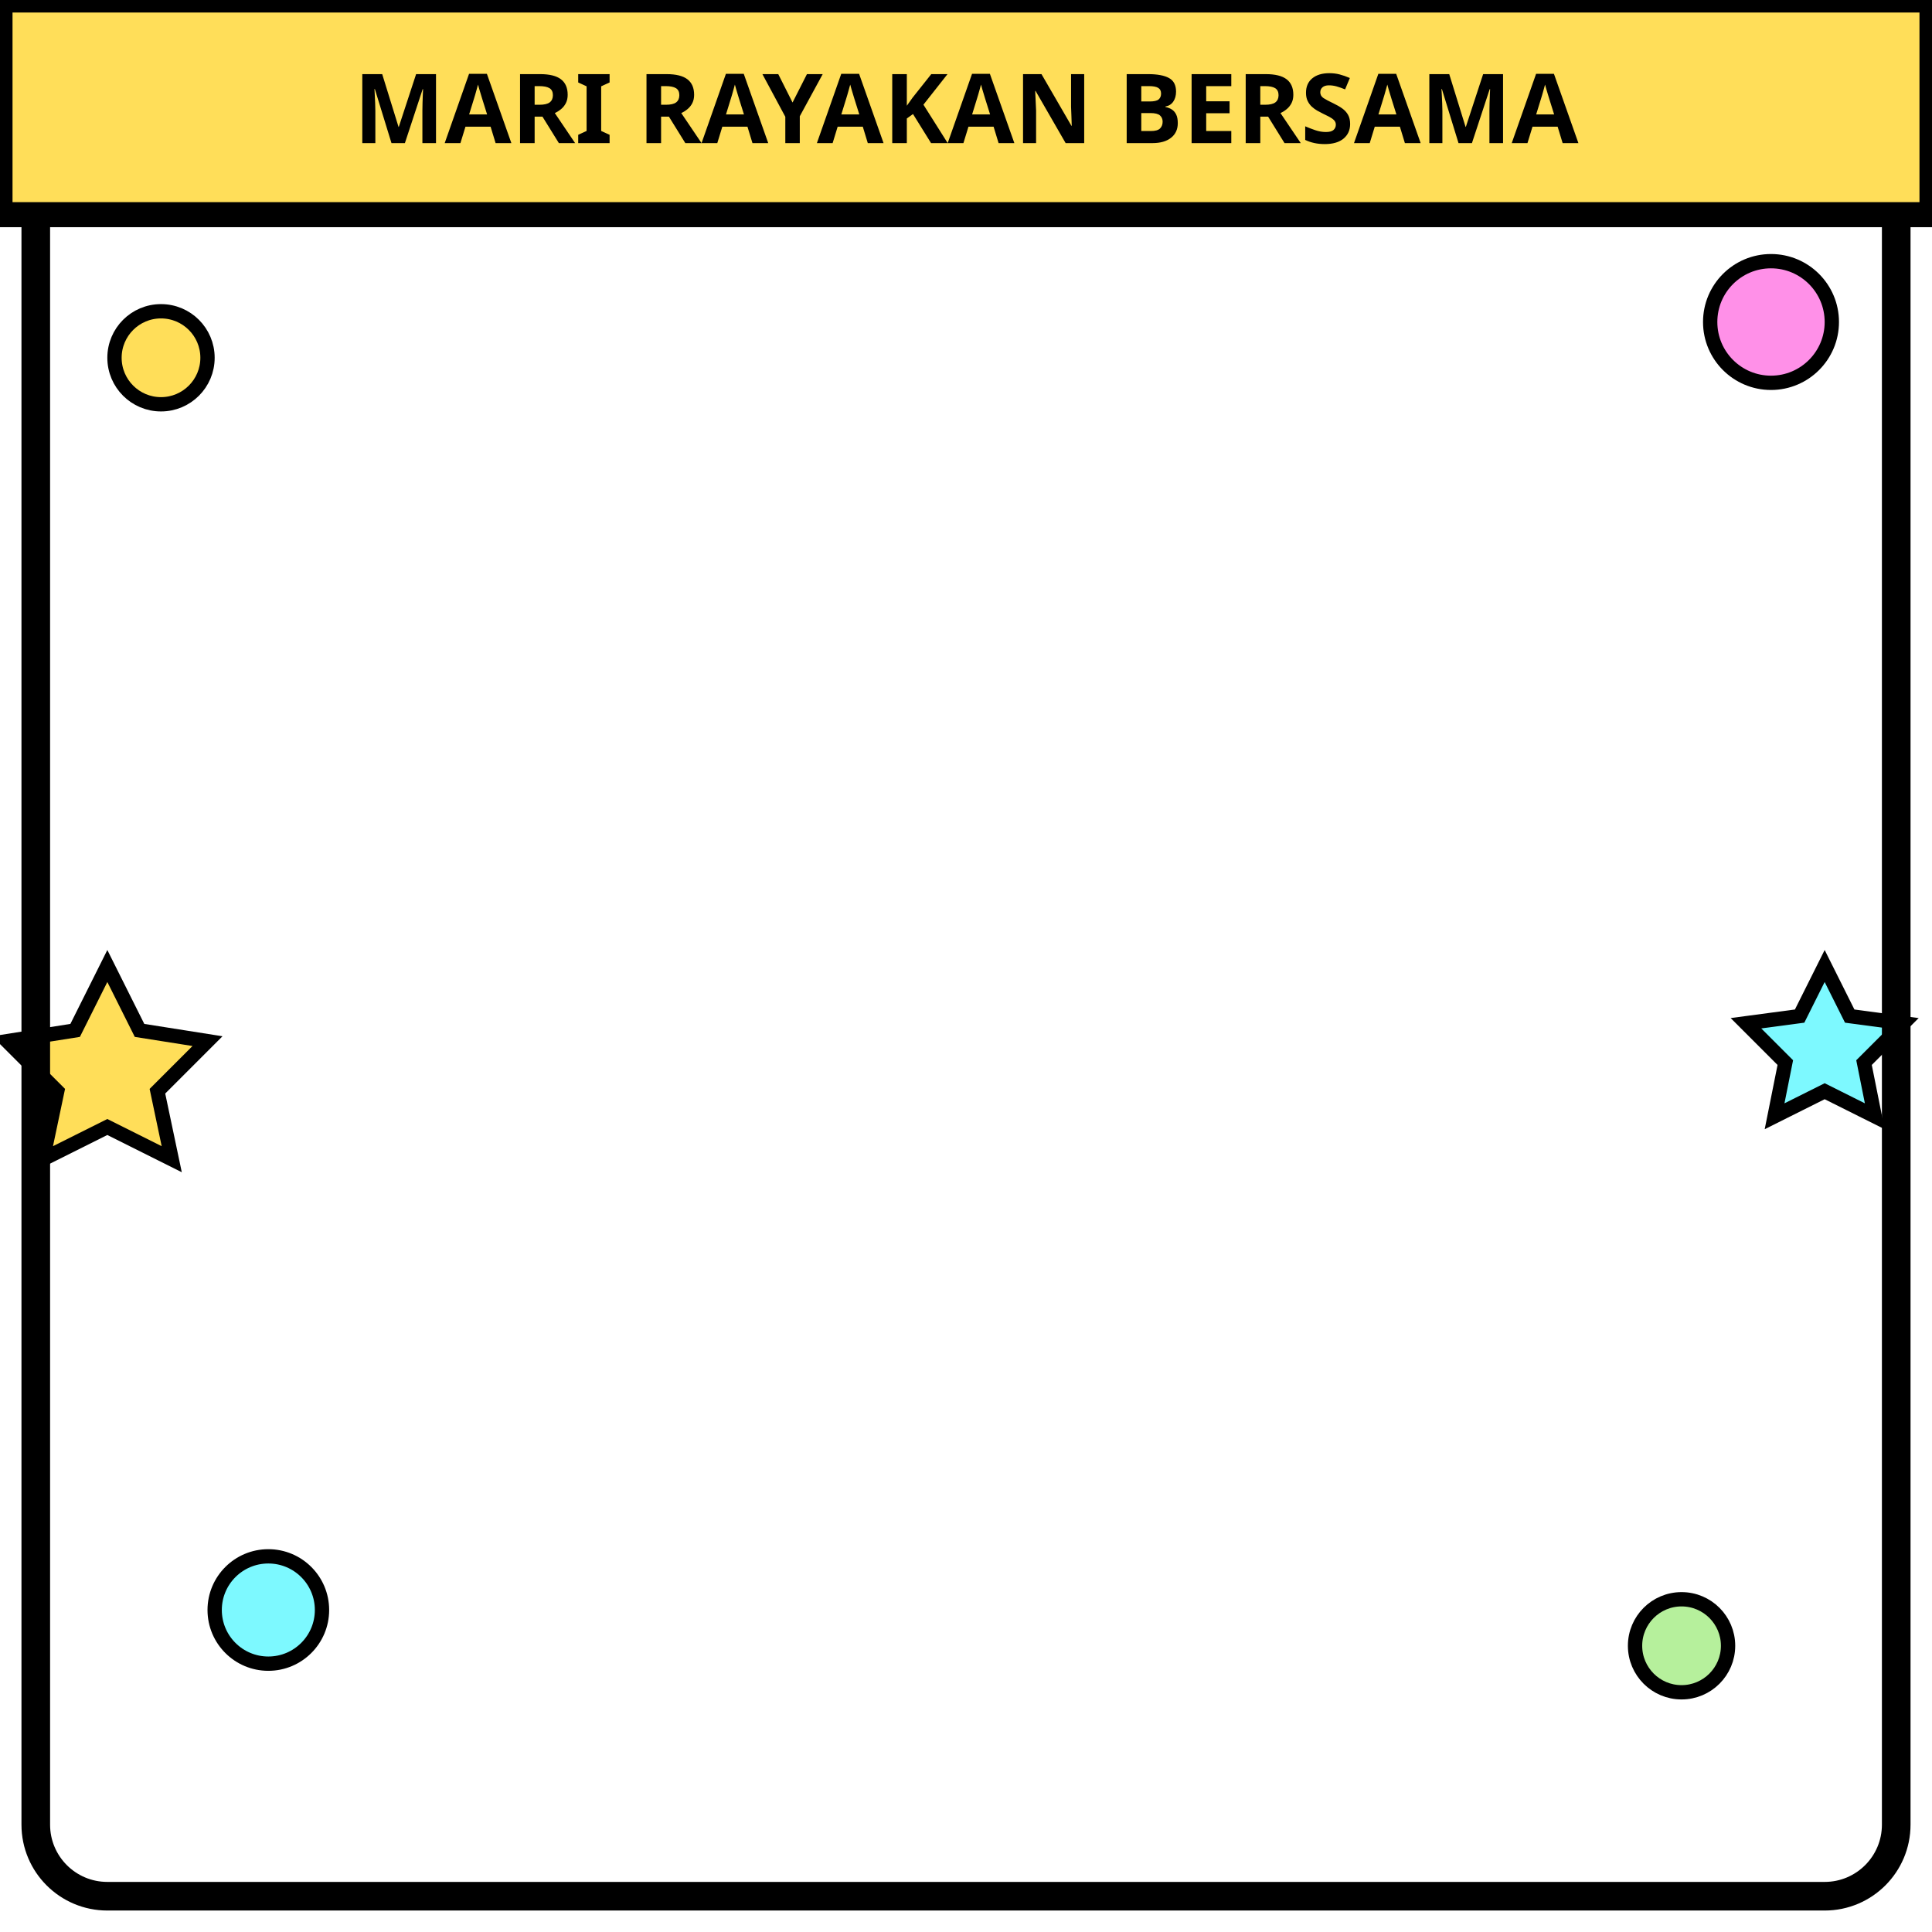
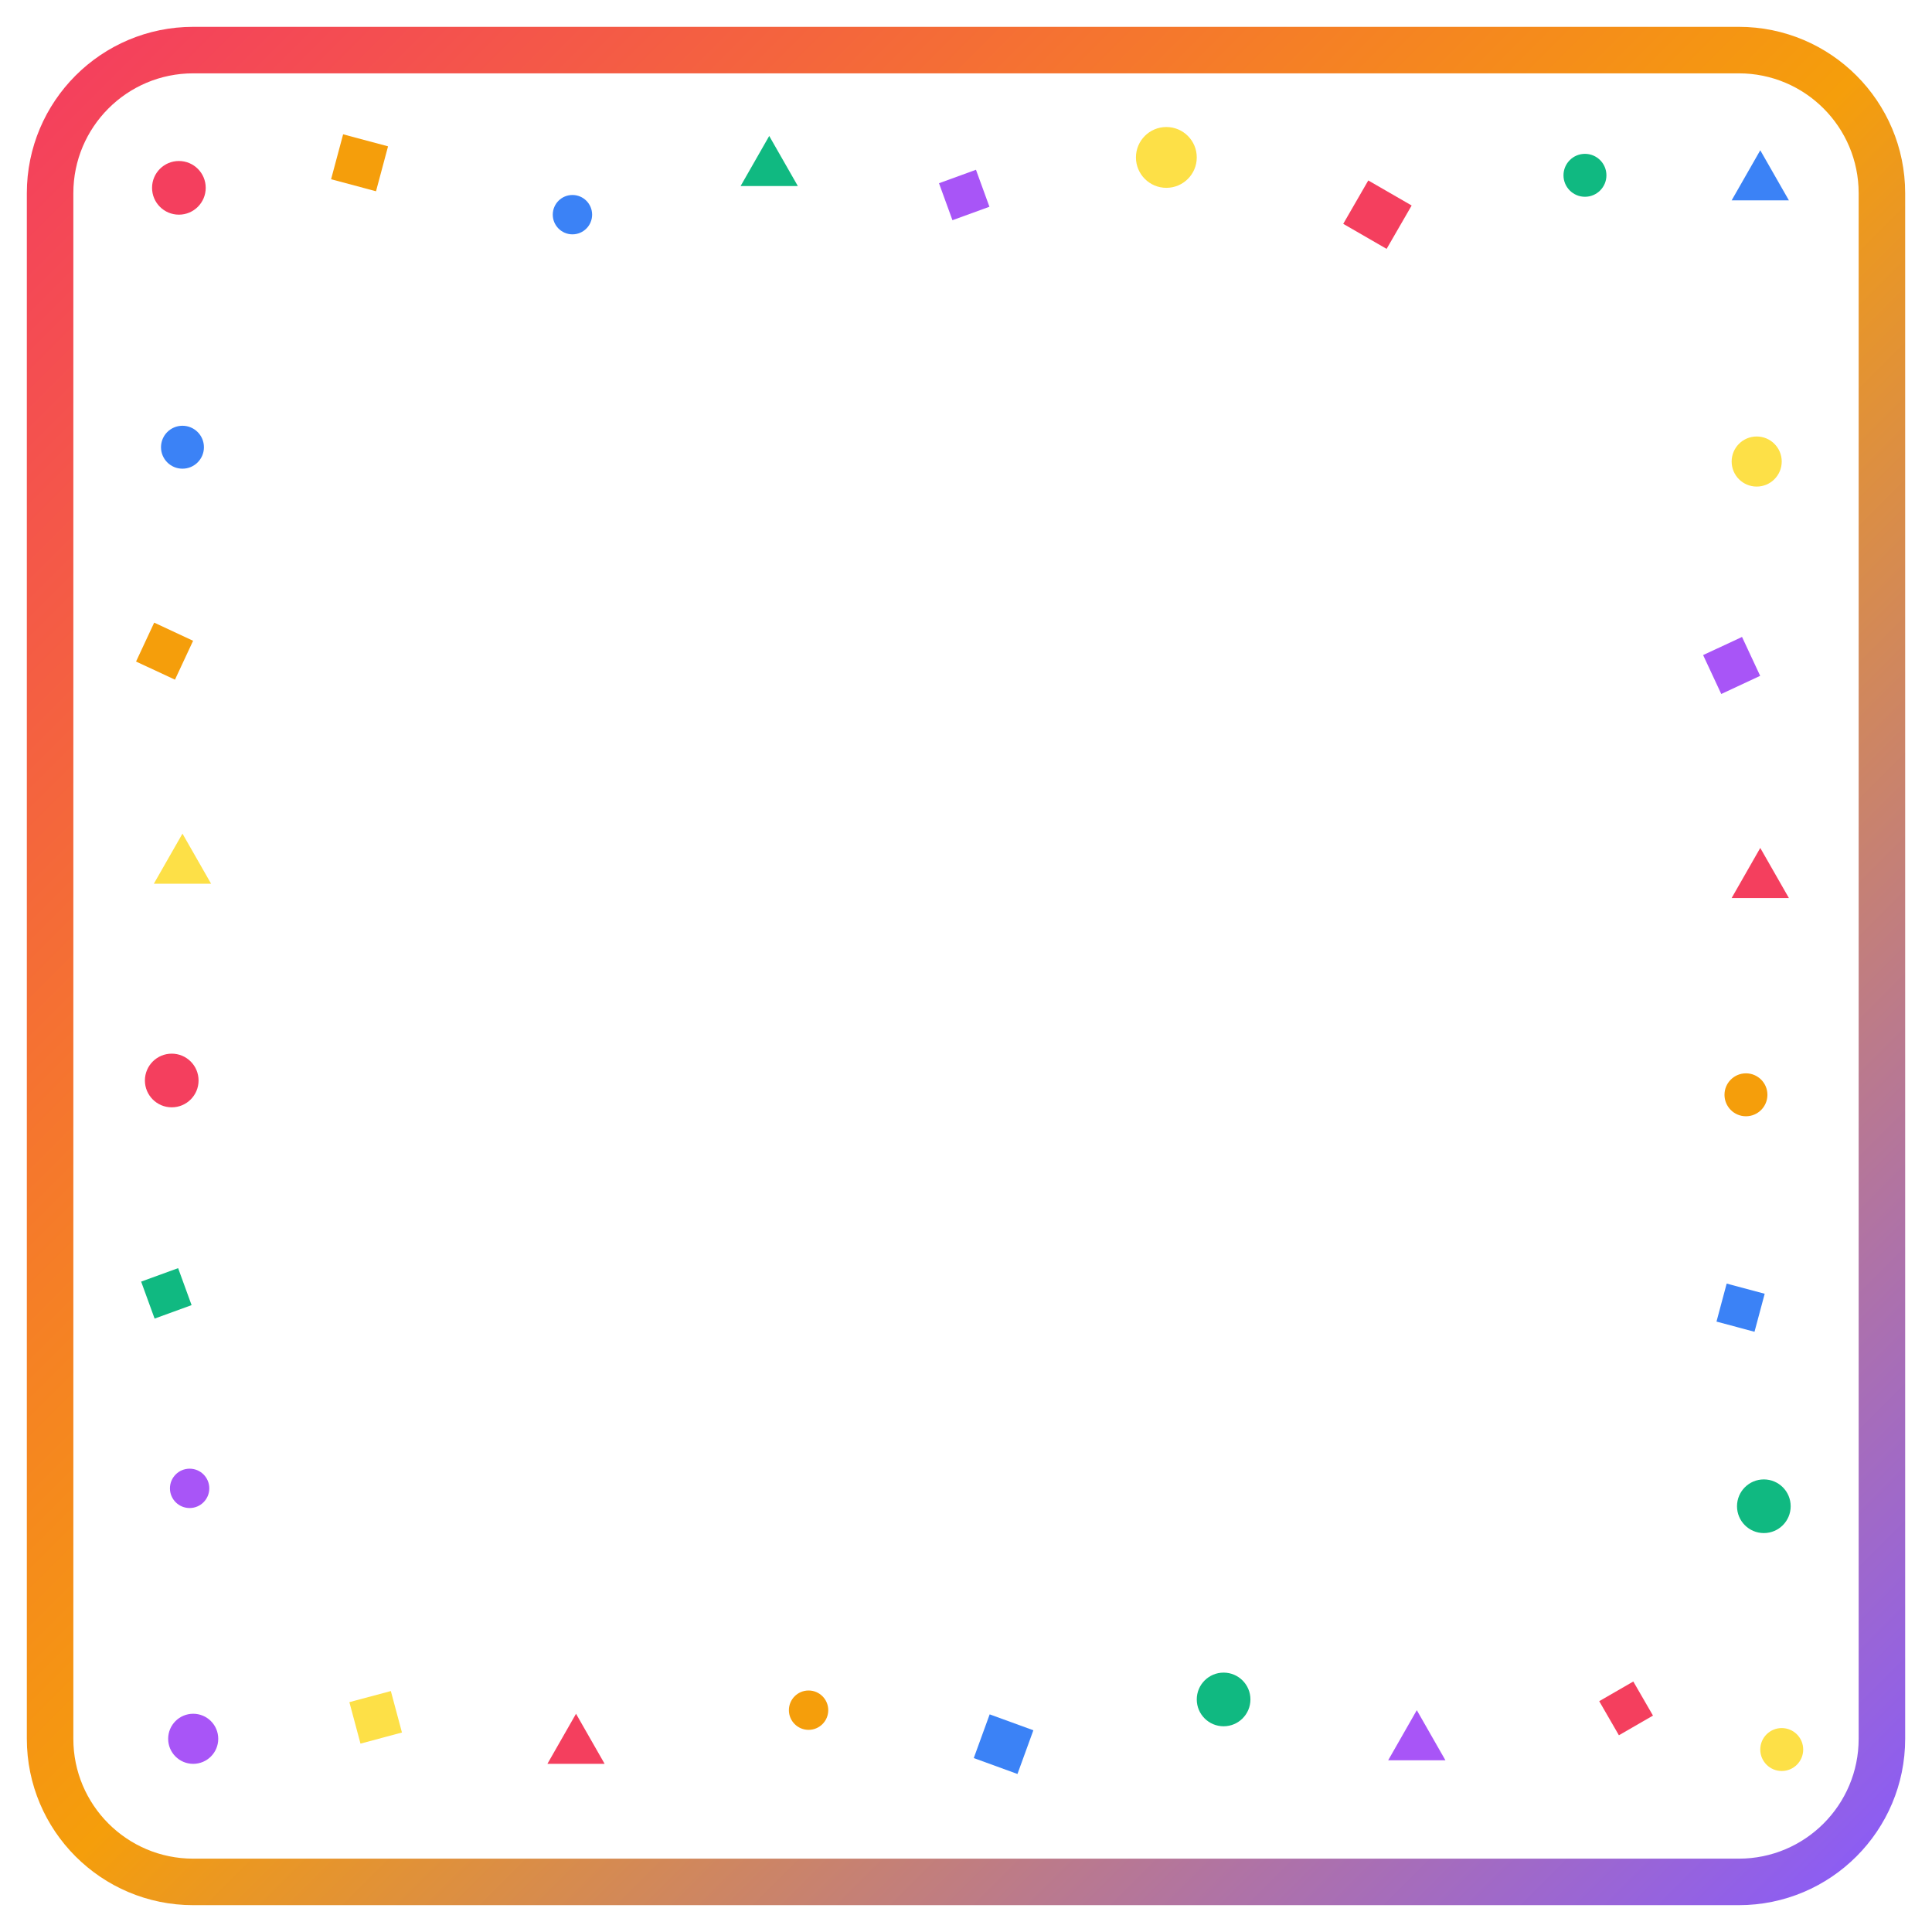
<svg xmlns="http://www.w3.org/2000/svg" width="1080" height="1080" viewBox="0 0 1080 1080">
-   <g stroke="#000" stroke-width="8">
-     <circle cx="90" cy="200" r="26" fill="#FFDE59" />
-     <circle cx="990" cy="180" r="34" fill="#FF90E8" />
-     <circle cx="150" cy="900" r="30" fill="#7DF9FF" />
-     <circle cx="940" cy="920" r="26" fill="#B6F09C" />
-     <rect x="880" y="60" width="52" height="52" fill="#FFB443" transform="rotate(20 906 86)" />
-     <rect x="140" y="70" width="44" height="44" fill="#FF90E8" transform="rotate(-15 162 92)" />
-     <path d="M60 540 l18 36 38 6 -28 28 8 38 -36 -18 -36 18 8 -38 -28 -28 38 -6 z" fill="#FFDE59" />
-     <path d="M1020 540 l14 28 30 4 -22 22 6 30 -28 -14 -28 14 6 -30 -22 -22 30 -4 z" fill="#7DF9FF" />
+   <defs>
+     <linearGradient id="festGrad" x1="0" y1="0" x2="1" y2="1">
+       <stop offset="0" stop-color="#F43F5E" />
+       <stop offset="0.5" stop-color="#F59E0B" />
+       <stop offset="1" stop-color="#8B5CF6" />
+     </linearGradient>
+   </defs>
+   <rect x="28" y="28" width="1024" height="1024" rx="80" fill="none" stroke="url(#festGrad)" stroke-width="26" />
+   <g>
+     <circle cx="100" cy="105" r="15" fill="#F43F5E" />
+     <rect x="188" y="78" width="26" height="26" fill="#F59E0B" transform="rotate(15 201 91)" />
+     <circle cx="320" cy="120" r="11" fill="#3B82F6" />
+     <path d="M430,76 L446,104 L414,104 Z" fill="#10B981" />
+     <rect x="528" y="98" width="22" height="22" fill="#A855F7" transform="rotate(-20 539 109)" />
+     <circle cx="652" cy="88" r="17" fill="#FDE047" />
+     <rect x="756" y="106" width="28" height="28" fill="#F43F5E" transform="rotate(30 770 120)" />
+     <circle cx="886" cy="98" r="12" fill="#10B981" />
+     <path d="M984,84 L1000,112 L968,112 Z" fill="#3B82F6" />
+     <circle cx="108" cy="972" r="14" fill="#A855F7" />
+     <rect x="198" y="948" width="24" height="24" fill="#FDE047" transform="rotate(-15 210 960)" />
+     <path d="M322,958 L338,986 L306,986 Z" fill="#F43F5E" />
+     <circle cx="452" cy="956" r="11" fill="#F59E0B" />
+     <rect x="548" y="962" width="26" height="26" fill="#3B82F6" transform="rotate(20 561 975)" />
+     <circle cx="684" cy="950" r="15" fill="#10B981" />
+     <path d="M792,956 L808,984 L776,984 Z" fill="#A855F7" />
+     <rect x="898" y="944" width="22" height="22" fill="#F43F5E" transform="rotate(-30 909 955)" />
+     <circle cx="996" cy="978" r="12" fill="#FDE047" />
+     <circle cx="102" cy="250" r="12" fill="#3B82F6" />
+     <rect x="80" y="352" width="24" height="24" fill="#F59E0B" transform="rotate(25 92 364)" />
+     <path d="M102,466 L118,494 L86,494 Z" fill="#FDE047" />
+     <circle cx="96" cy="604" r="15" fill="#F43F5E" />
+     <rect x="82" y="712" width="22" height="22" fill="#10B981" transform="rotate(-20 93 723)" />
+     <circle cx="106" cy="832" r="11" fill="#A855F7" />
+     <circle cx="982" cy="258" r="14" fill="#FDE047" />
+     <rect x="956" y="360" width="24" height="24" fill="#A855F7" transform="rotate(-25 968 372)" />
+     <path d="M984,474 L1000,502 L968,502 Z" fill="#F43F5E" />
+     <circle cx="976" cy="612" r="12" fill="#F59E0B" />
+     <rect x="962" y="720" width="22" height="22" fill="#3B82F6" transform="rotate(15 973 731)" />
+     <circle cx="986" cy="842" r="15" fill="#10B981" />
  </g>
-   <rect x="20" y="20" width="1040" height="1040" rx="40" fill="none" stroke="#000" stroke-width="16" />
-   <rect x="0" y="0" width="1080" height="120" fill="#FFDE59" stroke="#000" stroke-width="14" />
-   <text x="540" y="80" text-anchor="middle" font-family="Arial Black, sans-serif" font-size="54" font-weight="900" fill="#000">MARI RAYAKAN BERSAMA</text>
</svg>
